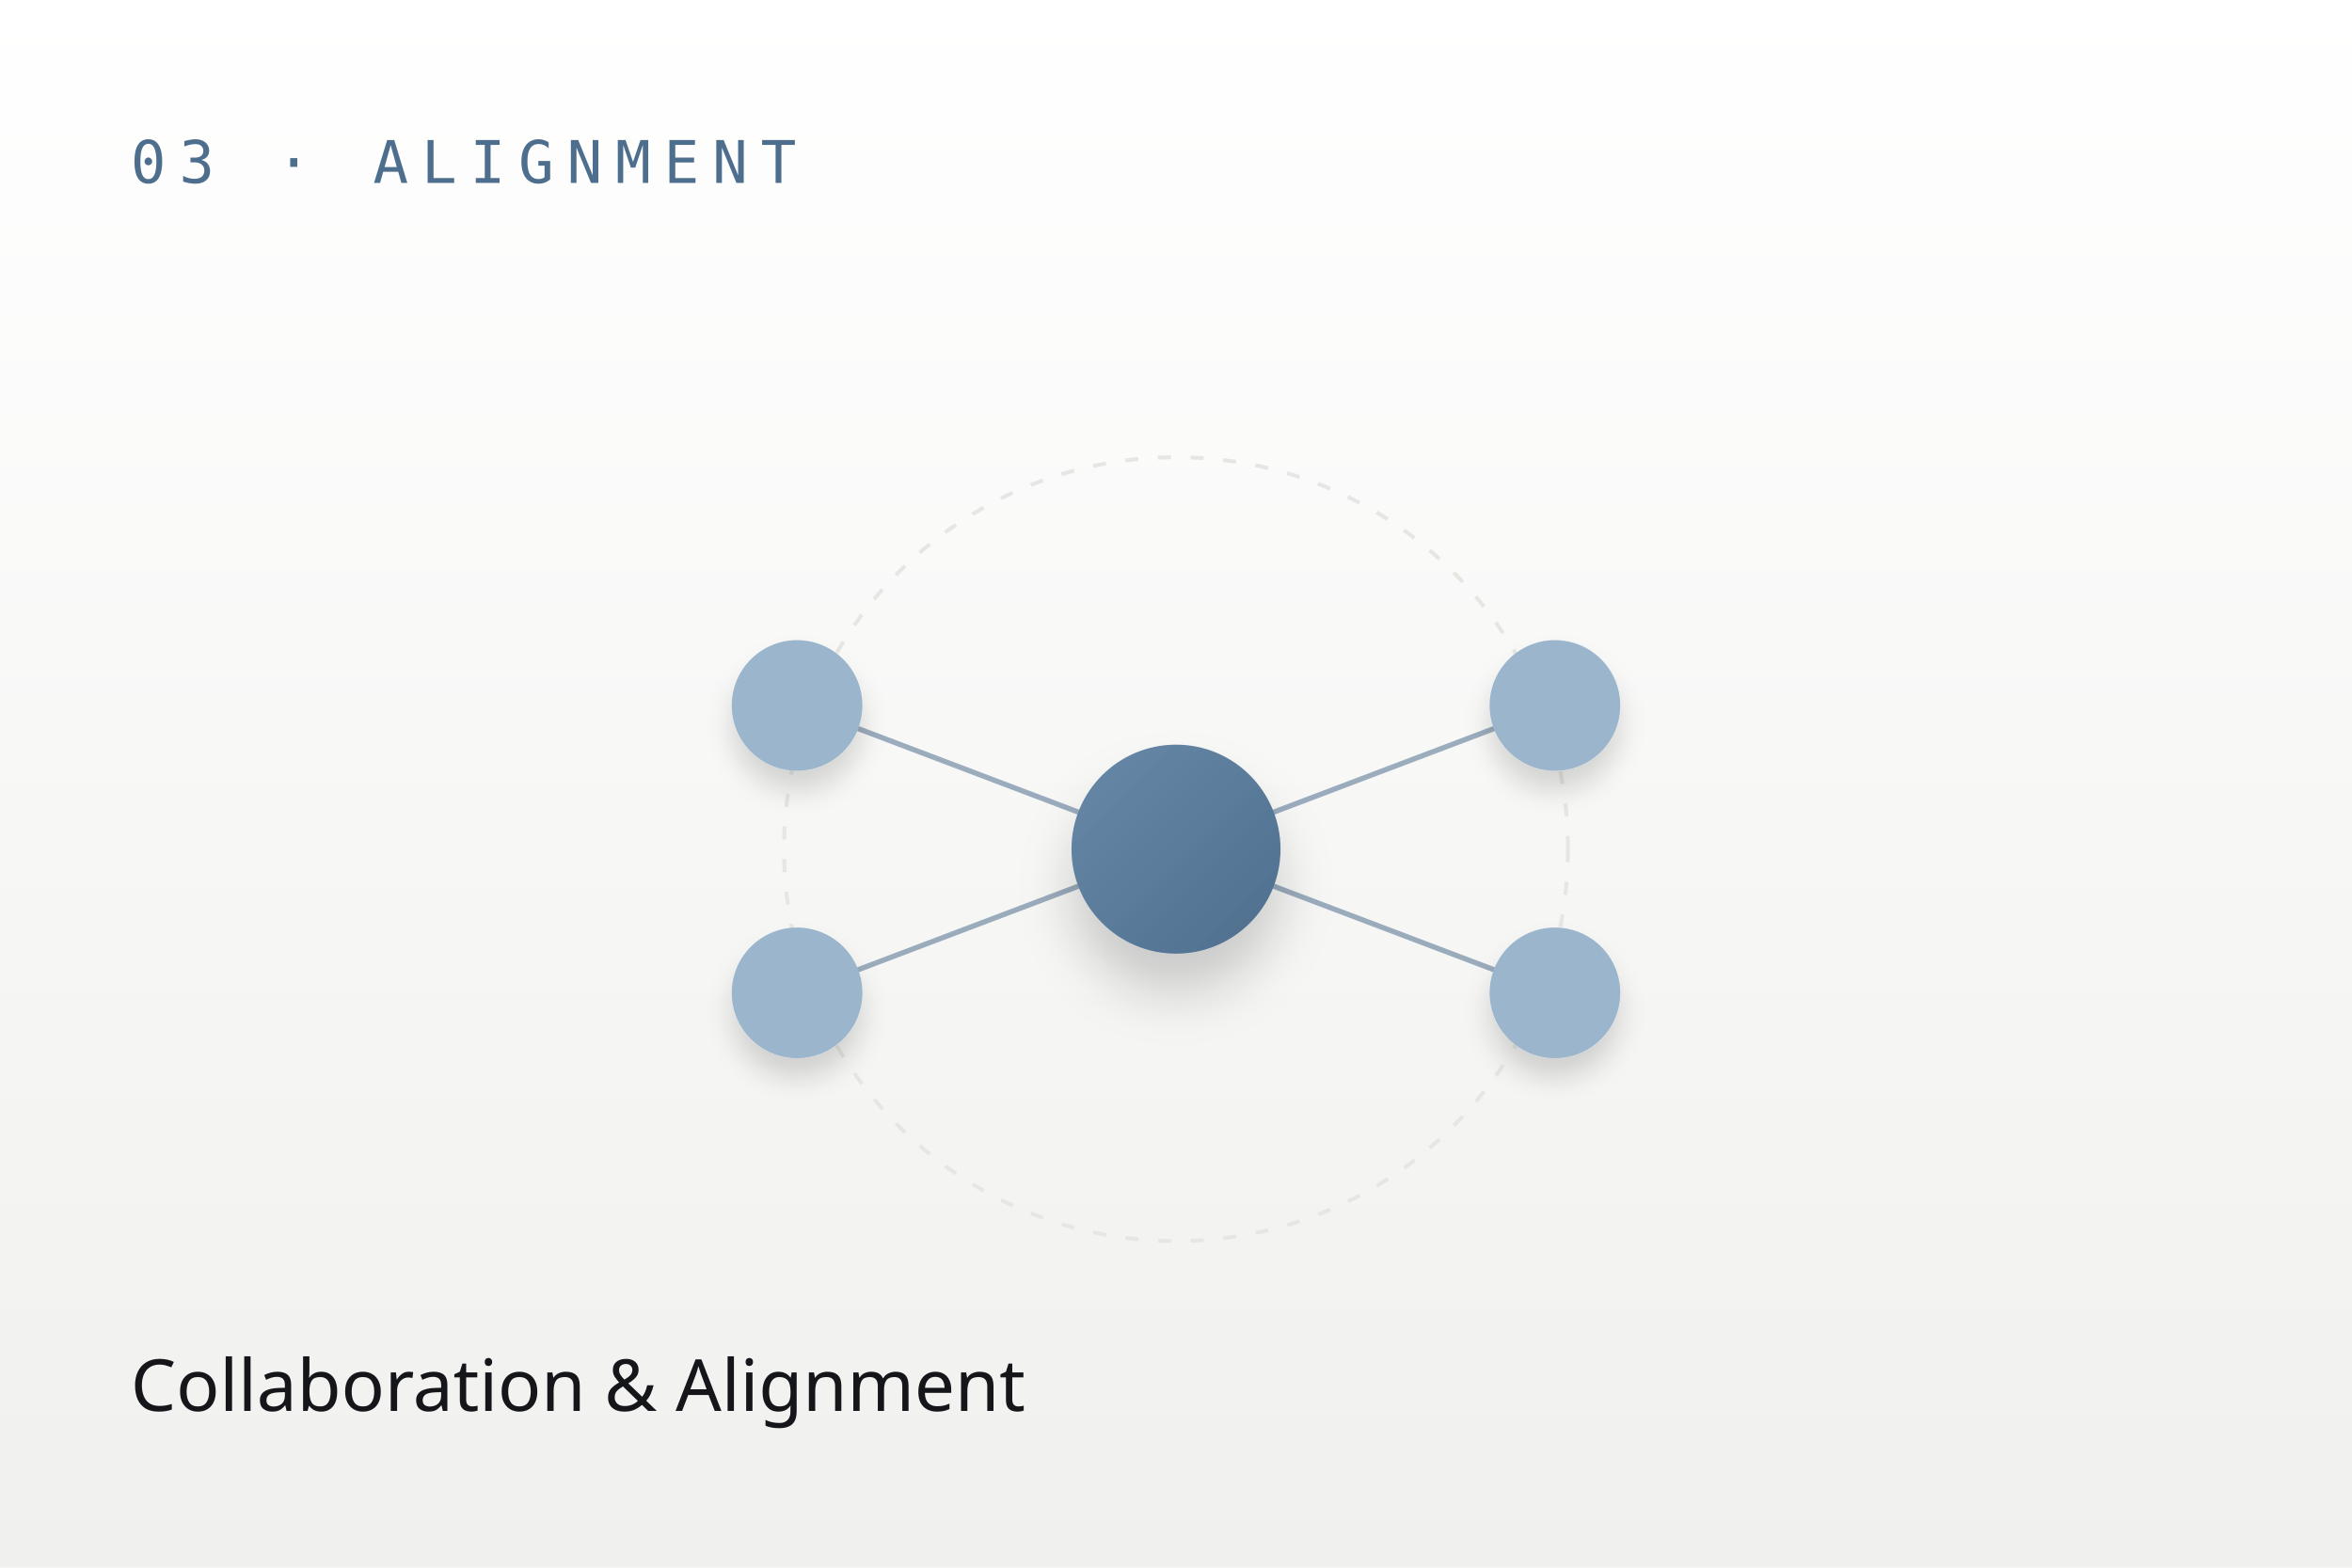
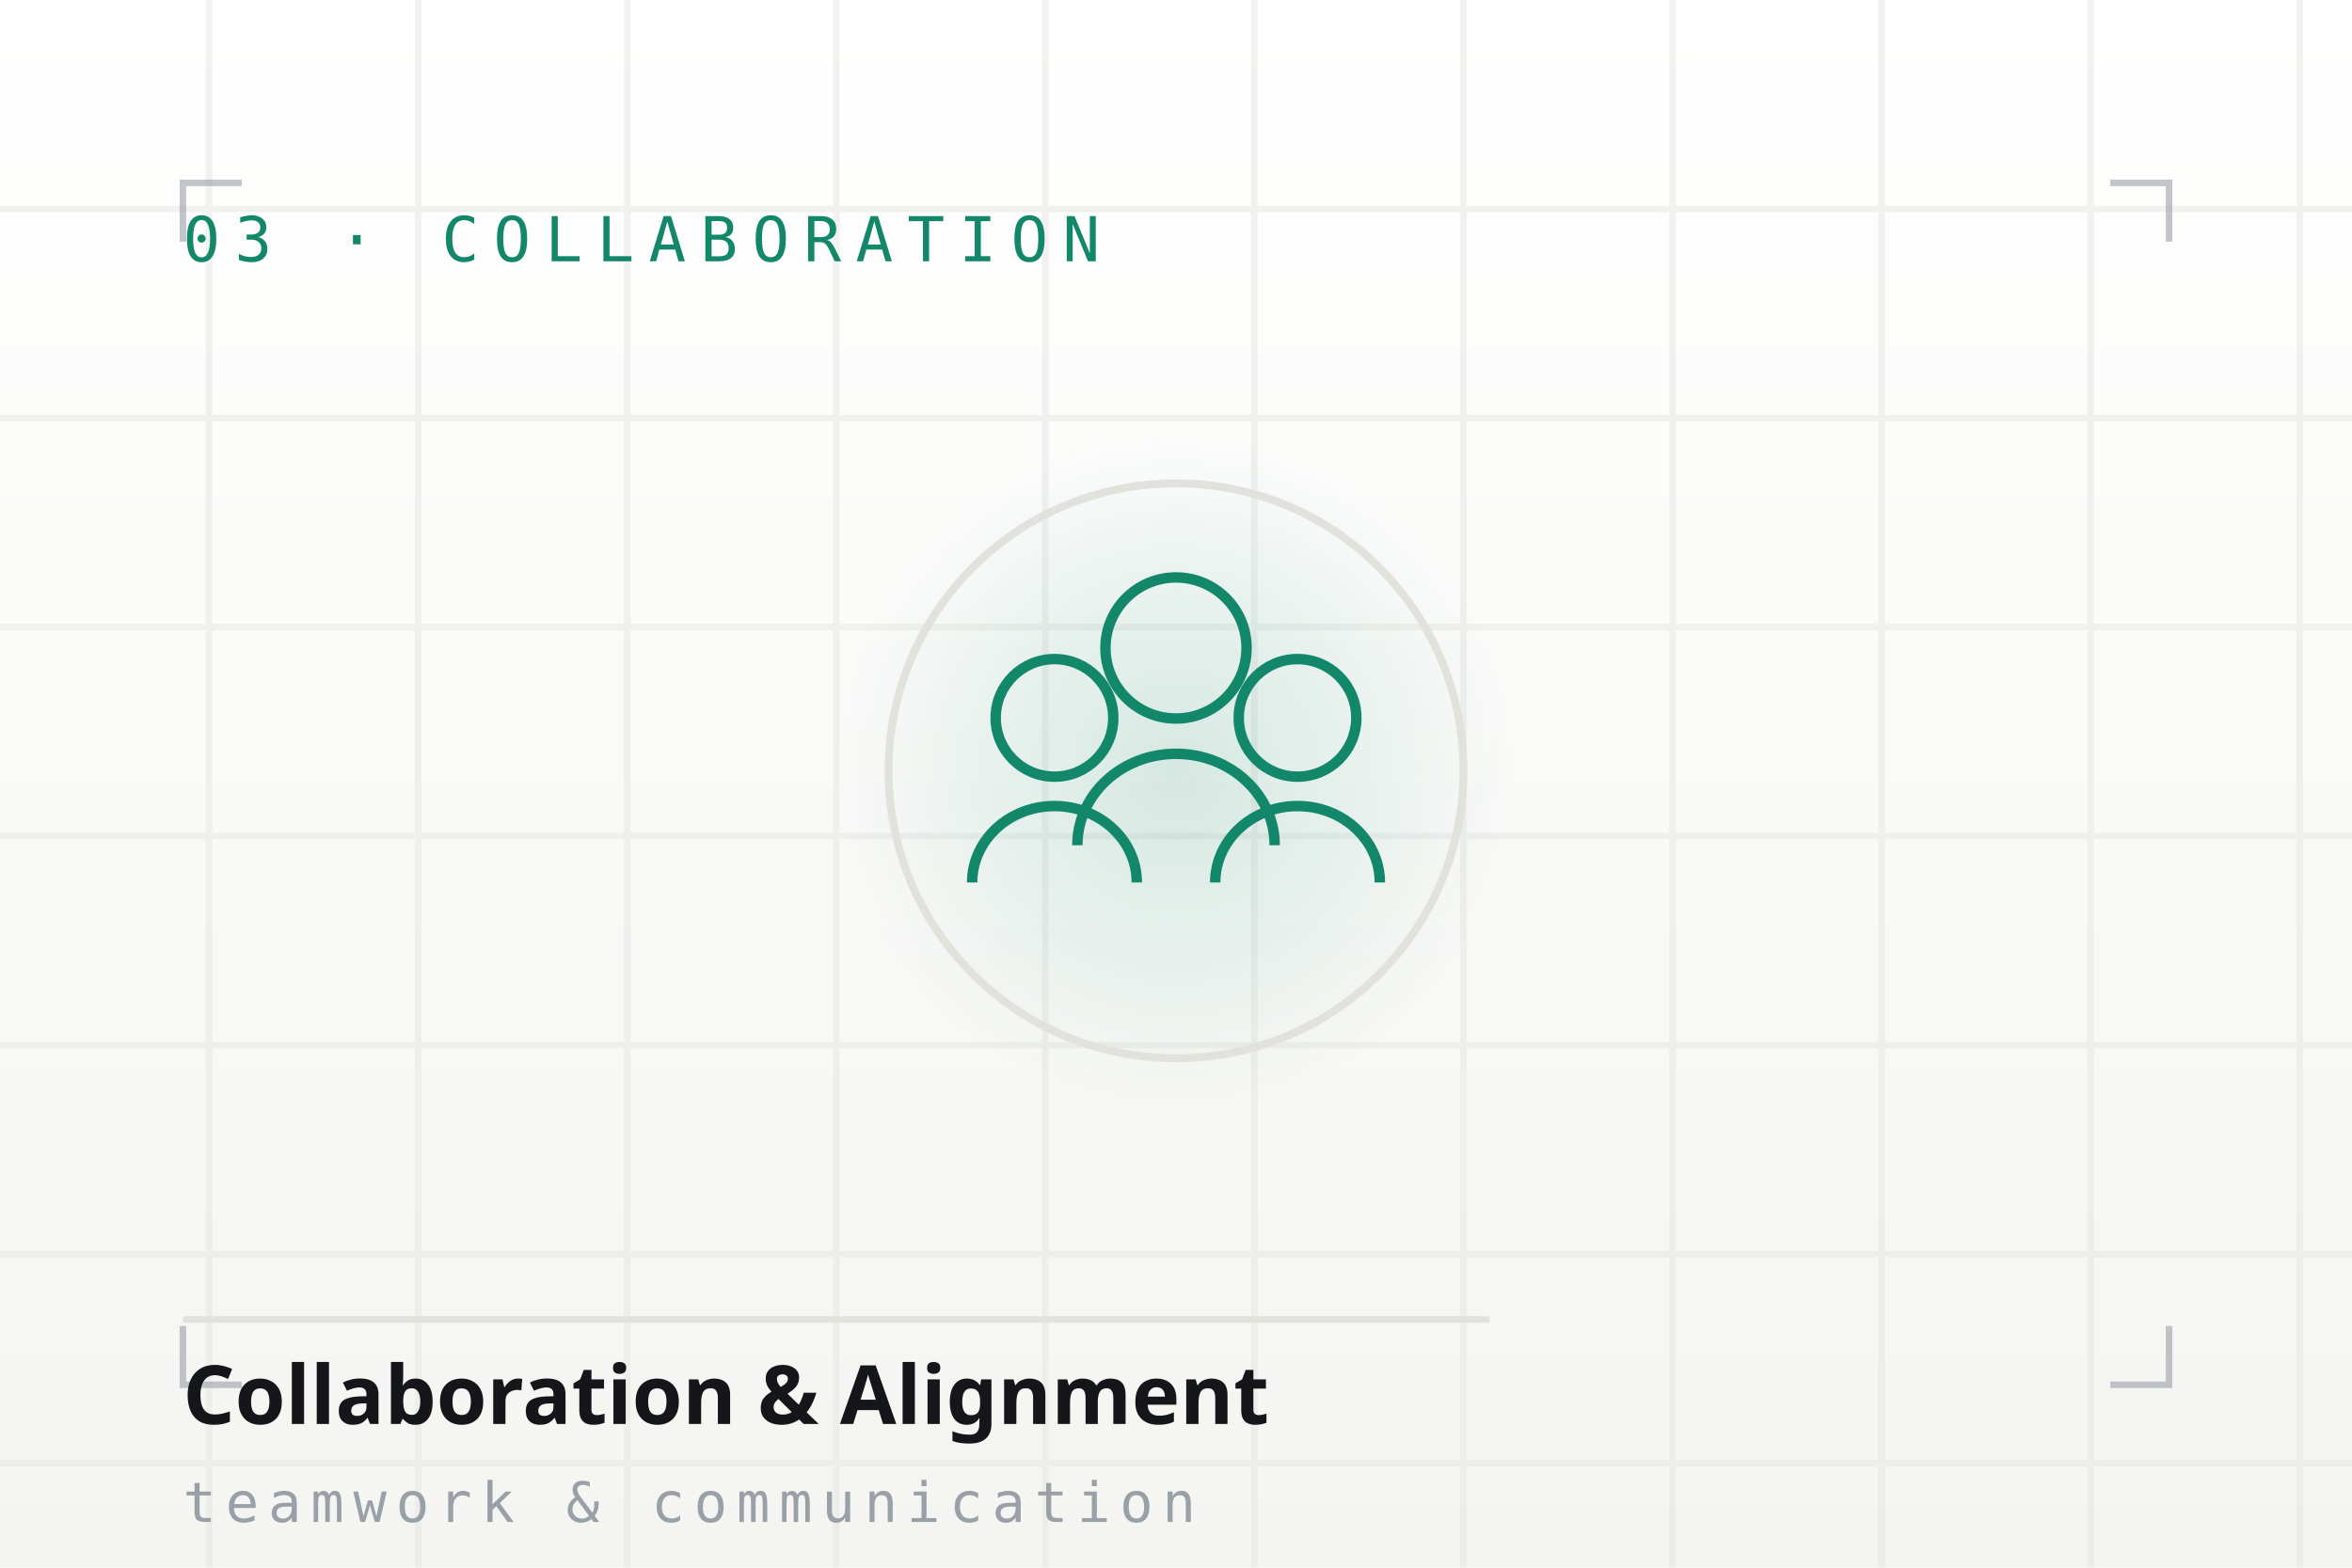
- <svg xmlns="http://www.w3.org/2000/svg" viewBox="0 0 360 240" font-family="Manrope,sans-serif">
+ <svg xmlns="http://www.w3.org/2000/svg" viewBox="0 0 360 240" font-family="'Manrope','Segoe UI',system-ui,sans-serif">
  <defs>
-     <linearGradient id="bg" x1="0%" y1="0%" x2="0%" y2="100%">
-       <stop offset="0%" stop-color="#FFFFFF" />
-       <stop offset="100%" stop-color="#F0F0EE" />
+     <linearGradient id="pg" x1="0" y1="0" x2="0" y2="1">
+       <stop offset="0" stop-color="#FFFFFF" />
+       <stop offset="1" stop-color="#F4F4F1" />
    </linearGradient>
-     <linearGradient id="bgDark" x1="0%" y1="0%" x2="0%" y2="100%">
-       <stop offset="0%" stop-color="#1d1f24" />
-       <stop offset="100%" stop-color="#15161A" />
+     <linearGradient id="acc" x1="0" y1="0" x2="1" y2="1">
+       <stop offset="0" stop-color="#2FA98A" />
+       <stop offset="1" stop-color="#12876A" />
    </linearGradient>
-     <linearGradient id="node" x1="0%" y1="0%" x2="100%" y2="100%">
-       <stop offset="0%" stop-color="#6889A8" />
-       <stop offset="100%" stop-color="#4E6E8E" />
-     </linearGradient>
-     <linearGradient id="nodeDark" x1="0%" y1="0%" x2="100%" y2="100%">
-       <stop offset="0%" stop-color="#2c2f36" />
-       <stop offset="100%" stop-color="#15161A" />
-     </linearGradient>
-     <linearGradient id="accentGrad" x1="0%" y1="0%" x2="100%" y2="0%">
-       <stop offset="0%" stop-color="#4E6E8E" />
-       <stop offset="100%" stop-color="#9BB5CC" />
-     </linearGradient>
-     <linearGradient id="step1" x1="0%" y1="0%" x2="0%" y2="100%">
-       <stop offset="0%" stop-color="#FFFFFF" />
-       <stop offset="100%" stop-color="#F0F0EE" />
-     </linearGradient>
-     <linearGradient id="step2" x1="0%" y1="0%" x2="0%" y2="100%">
-       <stop offset="0%" stop-color="#F0F0EE" />
-       <stop offset="100%" stop-color="#E2E2DD" />
-     </linearGradient>
-     <linearGradient id="step3" x1="0%" y1="0%" x2="0%" y2="100%">
-       <stop offset="0%" stop-color="#2D3036" />
-       <stop offset="100%" stop-color="#15161A" />
-     </linearGradient>
-     <radialGradient id="centerGlow" cx="50%" cy="50%" r="50%">
-       <stop offset="0%" stop-color="#4E6E8E" stop-opacity="0.22" />
-       <stop offset="100%" stop-color="#4E6E8E" stop-opacity="0" />
+     <radialGradient id="halo" cx="0.5" cy="0.5" r="0.5">
+       <stop offset="0" stop-color="#12876A" stop-opacity="0.16" />
+       <stop offset="1" stop-color="#12876A" stop-opacity="0" />
    </radialGradient>
-     <radialGradient id="softGlow" cx="50%" cy="50%" r="50%">
-       <stop offset="0%" stop-color="#9BB5CC" stop-opacity="0.35" />
-       <stop offset="100%" stop-color="#9BB5CC" stop-opacity="0" />
-     </radialGradient>
-     <filter id="dropShadow" x="-50%" y="-50%" width="200%" height="200%">
-       <feGaussianBlur in="SourceAlpha" stdDeviation="4" />
-       <feOffset dx="0" dy="6" />
+     <filter id="sh" x="-30%" y="-30%" width="160%" height="160%">
+       <feGaussianBlur in="SourceAlpha" stdDeviation="5" />
+       <feOffset dy="7" />
      <feComponentTransfer>
-         <feFuncA type="linear" slope="0.18" />
+         <feFuncA type="linear" slope="0.10" />
      </feComponentTransfer>
      <feMerge>
        <feMergeNode />
        <feMergeNode in="SourceGraphic" />
      </feMerge>
    </filter>
-     <filter id="softShadow" x="-50%" y="-50%" width="200%" height="200%">
-       <feGaussianBlur in="SourceAlpha" stdDeviation="2" />
-       <feOffset dx="0" dy="3" />
-       <feComponentTransfer>
-         <feFuncA type="linear" slope="0.15" />
-       </feComponentTransfer>
-       <feMerge>
-         <feMergeNode />
-         <feMergeNode in="SourceGraphic" />
-       </feMerge>
-     </filter>
-     <filter id="glow" x="-100%" y="-100%" width="300%" height="300%">
-       <feGaussianBlur stdDeviation="3" />
-       <feMerge>
-         <feMergeNode />
-         <feMergeNode in="SourceGraphic" />
-       </feMerge>
-     </filter>
-     <pattern id="dotgrid" x="0" y="0" width="20" height="20" patternUnits="userSpaceOnUse">
-       <circle cx="2" cy="2" r="1" fill="#E6E6E2" />
-     </pattern>
  </defs>
-   <rect width="360" height="240" fill="url(#bg)" />
-   <text x="20" y="28" font-size="9" letter-spacing="2" fill="#4E6E8E" font-family="JetBrains Mono,monospace">03 · ALIGNMENT</text>
-   <g transform="translate(180,130)">
-     <circle cx="0" cy="0" r="60" fill="none" stroke="#E6E6E2" stroke-width="0.6" stroke-dasharray="2 3" />
-     <g stroke="#4E6E8E" stroke-width="0.8" opacity="0.55">
-       <line x1="-58" y1="-22" x2="0" y2="0" />
-       <line x1="58" y1="-22" x2="0" y2="0" />
-       <line x1="-58" y1="22" x2="0" y2="0" />
-       <line x1="58" y1="22" x2="0" y2="0" />
-     </g>
-     <g filter="url(#softShadow)">
-       <circle cx="-58" cy="-22" r="10" fill="#9BB5CC" />
-       <circle cx="58" cy="-22" r="10" fill="#9BB5CC" />
-       <circle cx="-58" cy="22" r="10" fill="#9BB5CC" />
-       <circle cx="58" cy="22" r="10" fill="#9BB5CC" />
-     </g>
-     <g filter="url(#dropShadow)">
-       <circle cx="0" cy="0" r="16" fill="url(#node)" />
-     </g>
+   <rect width="360" height="240" fill="url(#pg)" />
+   <g stroke="#E2E2DD" stroke-width="1" opacity="0.45">
+     <line x1="32" y1="0" x2="32" y2="240" />
+     <line x1="64" y1="0" x2="64" y2="240" />
+     <line x1="96" y1="0" x2="96" y2="240" />
+     <line x1="128" y1="0" x2="128" y2="240" />
+     <line x1="160" y1="0" x2="160" y2="240" />
+     <line x1="192" y1="0" x2="192" y2="240" />
+     <line x1="224" y1="0" x2="224" y2="240" />
+     <line x1="256" y1="0" x2="256" y2="240" />
+     <line x1="288" y1="0" x2="288" y2="240" />
+     <line x1="320" y1="0" x2="320" y2="240" />
+     <line x1="352" y1="0" x2="352" y2="240" />
+     <line x1="0" y1="32" x2="360" y2="32" />
+     <line x1="0" y1="64" x2="360" y2="64" />
+     <line x1="0" y1="96" x2="360" y2="96" />
+     <line x1="0" y1="128" x2="360" y2="128" />
+     <line x1="0" y1="160" x2="360" y2="160" />
+     <line x1="0" y1="192" x2="360" y2="192" />
+     <line x1="0" y1="224" x2="360" y2="224" />
  </g>
-   <text x="20" y="216" font-size="11" font-weight="500" fill="#15161A">Collaboration &amp; Alignment</text>
+   <g stroke="#9AA0A8" stroke-width="1" opacity="0.6" fill="none">
+     <path d="M28 37 V28 H37" />
+     <path d="M323 28 H332 V37" />
+     <path d="M28 203 V212 H37" />
+     <path d="M332 203 V212 H323" />
+   </g>
+   <text x="28" y="40" font-family="'JetBrains Mono','SFMono-Regular',ui-monospace,monospace" font-size="9.5" letter-spacing="2.2" fill="#12876A">03 · COLLABORATION</text>
+   <circle cx="180" cy="118" r="52" fill="url(#halo)" />
+   <circle cx="180" cy="118" r="44" fill="none" stroke="#E2E2DD" stroke-width="1.2" />
+   <circle cx="161.4" cy="109.9" r="9.0" fill="none" stroke="#12876A" stroke-width="1.6" />
+   <path d="M148.8 135.1 a 12.6 11.7 0 0 1 25.2 0" fill="none" stroke="#12876A" stroke-width="1.6" />
+   <circle cx="198.6" cy="109.9" r="9.0" fill="none" stroke="#12876A" stroke-width="1.6" />
+   <path d="M186.0 135.1 a 12.6 11.7 0 0 1 25.2 0" fill="none" stroke="#12876A" stroke-width="1.6" />
+   <circle cx="180.0" cy="99.2" r="10.8" fill="none" stroke="#12876A" stroke-width="1.6" />
+   <path d="M164.9 129.4 a 15.1 14.0 0 0 1 30.2 0" fill="none" stroke="#12876A" stroke-width="1.6" />
+   <line x1="28" y1="202" x2="228" y2="202" stroke="#E2E2DD" stroke-width="1" />
+   <text x="28" y="218" font-family="'Manrope','Segoe UI',system-ui,sans-serif" font-size="12.5" font-weight="600" fill="#15161A">Collaboration &amp; Alignment</text>
+   <text x="28" y="233" font-family="'JetBrains Mono','SFMono-Regular',ui-monospace,monospace" font-size="8.5" letter-spacing="1.4" fill="#9AA0A8">teamwork &amp; communication</text>
</svg>
